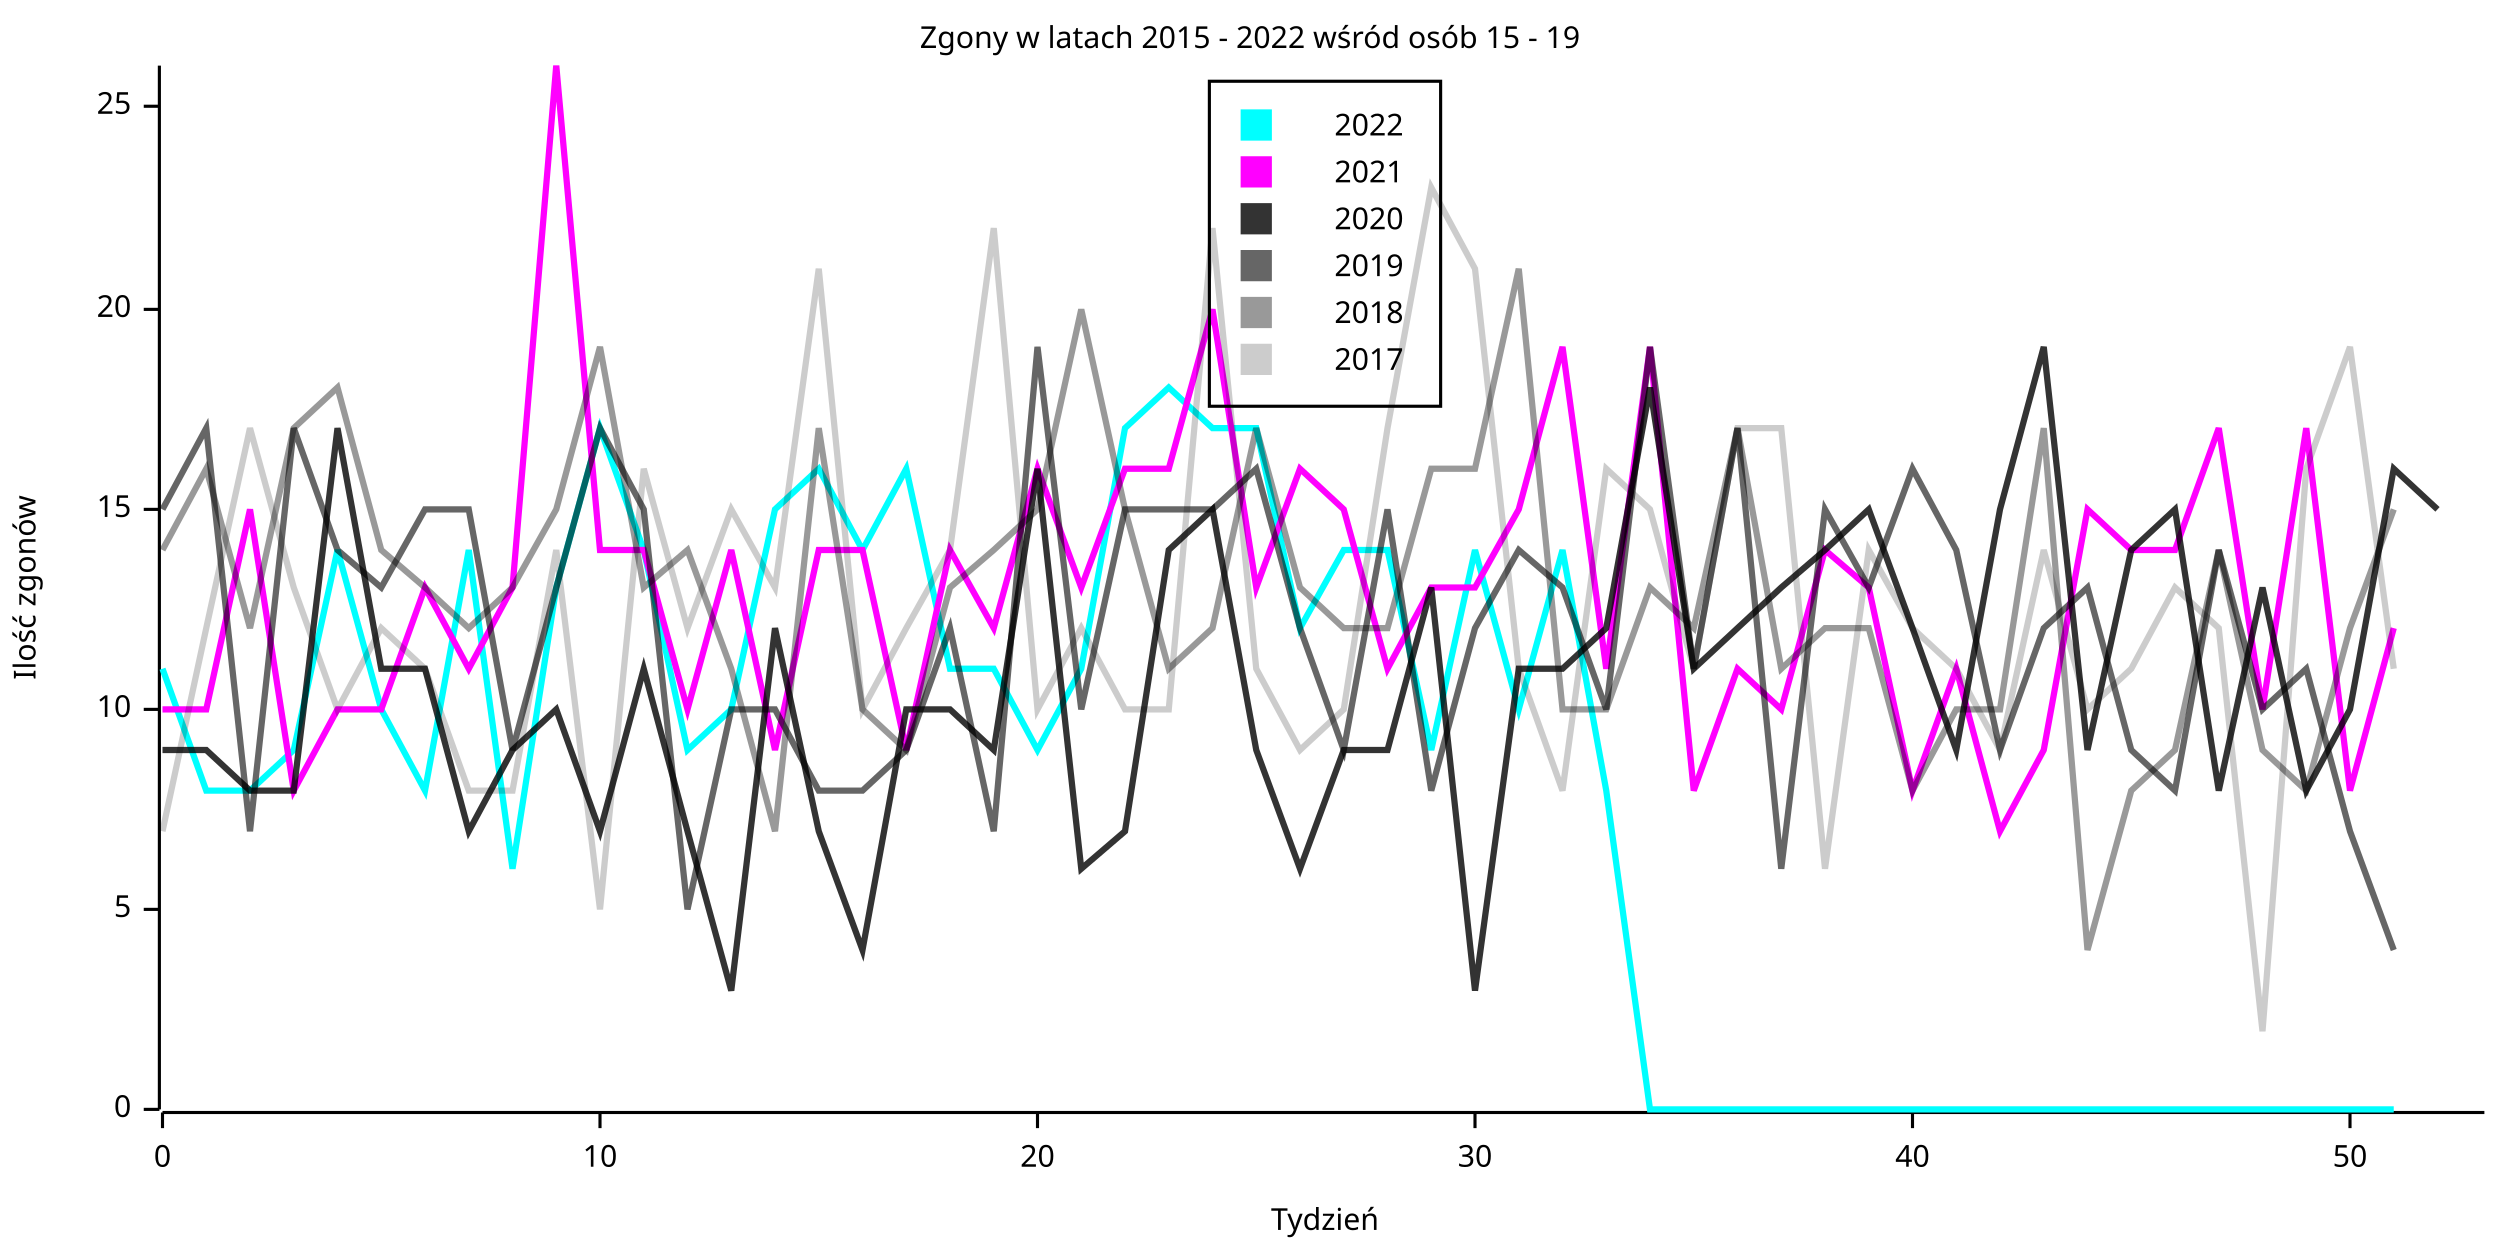
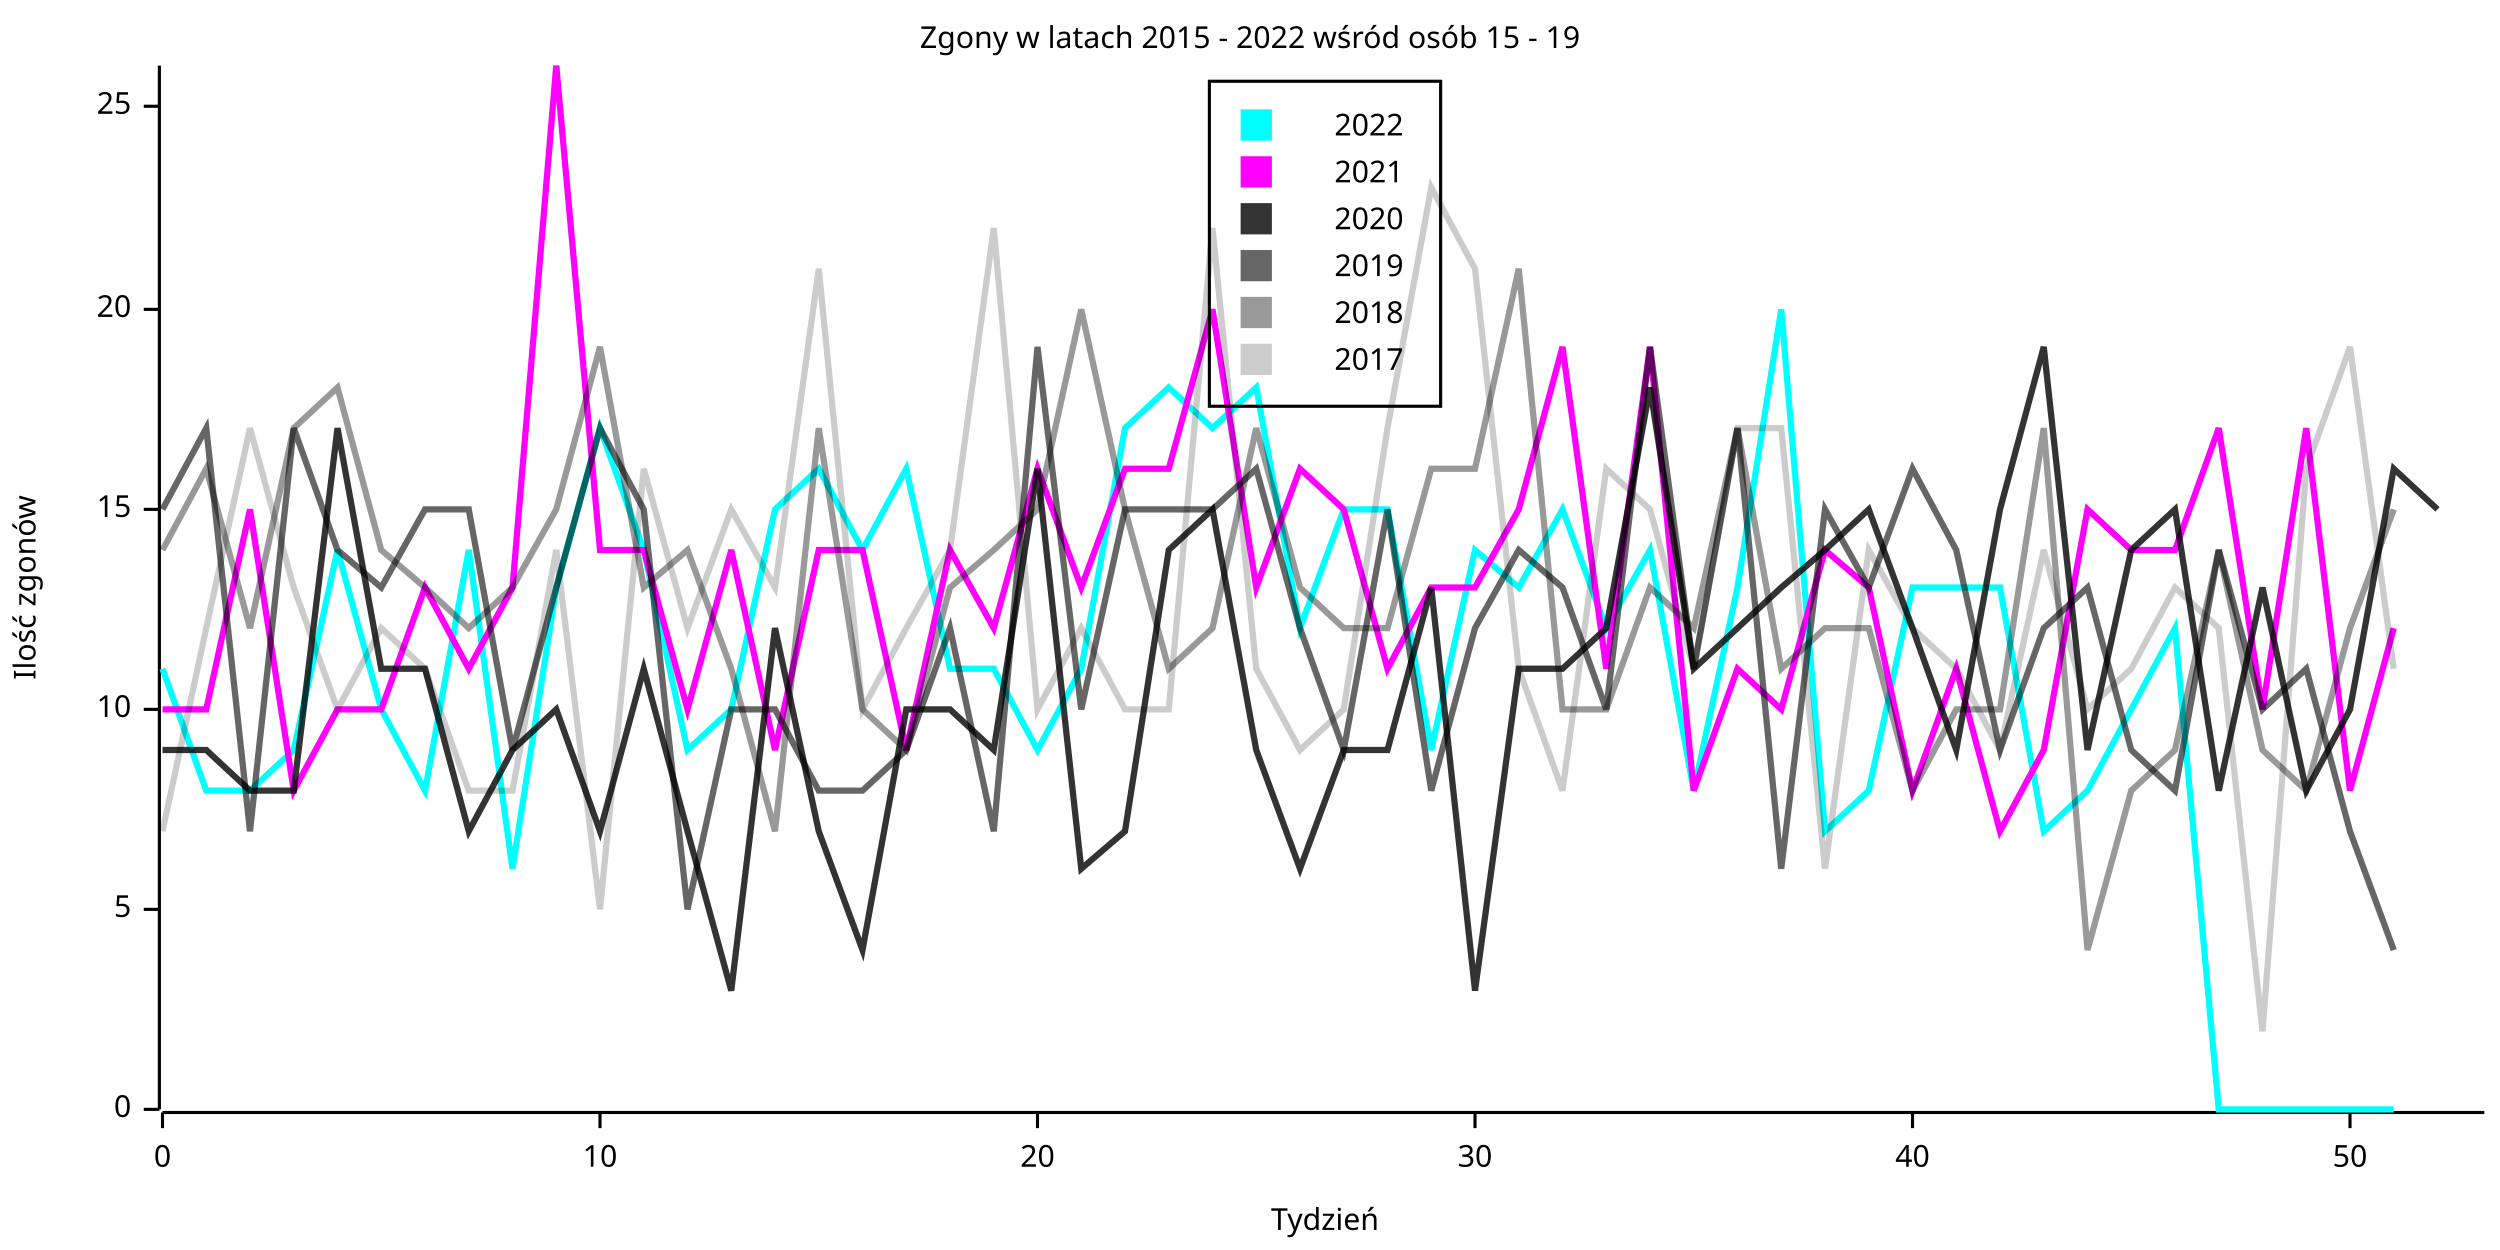
<svg xmlns="http://www.w3.org/2000/svg" width="800" height="400" viewBox="0 0 800 400">
  <rect x="0" y="0" width="800" height="400" opacity="1" fill="#FFFFFF" stroke="none" />
  <text x="400" y="8" dy="0.76em" text-anchor="middle" font-family="sans-serif" font-size="9.677" opacity="1" fill="#000000">
Zgony w latach 2015 - 2022 wśród osób 15 - 19
</text>
  <text x="4" y="188" dy="0.76em" text-anchor="middle" font-family="sans-serif" font-size="9.677" opacity="1" fill="#000000" transform="rotate(270, 4, 188)">
Ilość zgonów
</text>
  <text x="424" y="396" dy="-0.5ex" text-anchor="middle" font-family="sans-serif" font-size="9.677" opacity="1" fill="#000000">
Tydzień
</text>
  <polyline fill="none" opacity="1" stroke="#000000" stroke-width="1" points="51,21 51,355 " />
  <text x="42" y="355" dy="0.5ex" text-anchor="end" font-family="sans-serif" font-size="9.677" opacity="1" fill="#000000">
0
</text>
  <polyline fill="none" opacity="1" stroke="#000000" stroke-width="1" points="46,355 51,355 " />
  <text x="42" y="291" dy="0.5ex" text-anchor="end" font-family="sans-serif" font-size="9.677" opacity="1" fill="#000000">
5
</text>
  <polyline fill="none" opacity="1" stroke="#000000" stroke-width="1" points="46,291 51,291 " />
  <text x="42" y="227" dy="0.5ex" text-anchor="end" font-family="sans-serif" font-size="9.677" opacity="1" fill="#000000">
10
</text>
  <polyline fill="none" opacity="1" stroke="#000000" stroke-width="1" points="46,227 51,227 " />
  <text x="42" y="163" dy="0.5ex" text-anchor="end" font-family="sans-serif" font-size="9.677" opacity="1" fill="#000000">
15
</text>
  <polyline fill="none" opacity="1" stroke="#000000" stroke-width="1" points="46,163 51,163 " />
  <text x="42" y="99" dy="0.5ex" text-anchor="end" font-family="sans-serif" font-size="9.677" opacity="1" fill="#000000">
20
</text>
  <polyline fill="none" opacity="1" stroke="#000000" stroke-width="1" points="46,99 51,99 " />
  <text x="42" y="34" dy="0.5ex" text-anchor="end" font-family="sans-serif" font-size="9.677" opacity="1" fill="#000000">
25
</text>
  <polyline fill="none" opacity="1" stroke="#000000" stroke-width="1" points="46,34 51,34 " />
  <polyline fill="none" opacity="1" stroke="#000000" stroke-width="1" points="52,356 795,356 " />
  <text x="52" y="366" dy="0.76em" text-anchor="middle" font-family="sans-serif" font-size="9.677" opacity="1" fill="#000000">
0
</text>
  <polyline fill="none" opacity="1" stroke="#000000" stroke-width="1" points="52,356 52,361 " />
  <text x="192" y="366" dy="0.76em" text-anchor="middle" font-family="sans-serif" font-size="9.677" opacity="1" fill="#000000">
10
</text>
  <polyline fill="none" opacity="1" stroke="#000000" stroke-width="1" points="192,356 192,361 " />
  <text x="332" y="366" dy="0.76em" text-anchor="middle" font-family="sans-serif" font-size="9.677" opacity="1" fill="#000000">
20
</text>
  <polyline fill="none" opacity="1" stroke="#000000" stroke-width="1" points="332,356 332,361 " />
  <text x="472" y="366" dy="0.76em" text-anchor="middle" font-family="sans-serif" font-size="9.677" opacity="1" fill="#000000">
30
</text>
  <polyline fill="none" opacity="1" stroke="#000000" stroke-width="1" points="472,356 472,361 " />
  <text x="612" y="366" dy="0.76em" text-anchor="middle" font-family="sans-serif" font-size="9.677" opacity="1" fill="#000000">
40
</text>
  <polyline fill="none" opacity="1" stroke="#000000" stroke-width="1" points="612,356 612,361 " />
  <text x="752" y="366" dy="0.76em" text-anchor="middle" font-family="sans-serif" font-size="9.677" opacity="1" fill="#000000">
50
</text>
  <polyline fill="none" opacity="1" stroke="#000000" stroke-width="1" points="752,356 752,361 " />
-   <polyline fill="none" opacity="1" stroke="#00FFFF" stroke-width="2" points="52,214 66,253 80,253 94,240 108,176 122,227 136,253 150,176 164,278 178,188 192,137 206,176 220,240 234,227 248,163 262,150 276,176 290,150 304,214 318,214 332,240 346,214 360,137 374,124 388,137 402,137 416,201 430,176 444,176 458,240 472,176 486,227 500,176 514,253 528,355 542,355 556,355 570,355 584,355 598,355 612,355 626,355 640,355 654,355 668,355 682,355 696,355 710,355 724,355 738,355 752,355 766,355 " />
+   <polyline fill="none" opacity="1" stroke="#00FFFF" stroke-width="2" points="52,214 66,253 80,253 94,240 108,176 122,227 136,253 150,176 164,278 178,188 192,137 206,176 220,240 234,227 248,163 262,150 276,176 290,150 304,214 318,214 332,240 346,214 360,137 374,124 388,137 402,124 416,201 430,163 444,163 458,240 472,176 486,188 500,163 514,201 528,176 542,253 556,188 570,99 584,266 598,253 612,188 626,188 640,188 654,266 668,253 682,227 696,201 710,355 724,355 738,355 752,355 766,355 " />
  <polyline fill="none" opacity="1" stroke="#FF00FF" stroke-width="2" points="52,227 66,227 80,163 94,253 108,227 122,227 136,188 150,214 164,188 178,21 192,176 206,176 220,227 234,176 248,240 262,176 276,176 290,240 304,176 318,201 332,150 346,188 360,150 374,150 388,99 402,188 416,150 430,163 444,214 458,188 472,188 486,163 500,111 514,214 528,111 542,253 556,214 570,227 584,176 598,188 612,253 626,214 640,266 654,240 668,163 682,176 696,176 710,137 724,227 738,137 752,253 766,201 " />
  <polyline fill="none" opacity="0.8" stroke="#000000" stroke-width="2" points="52,240 66,240 80,253 94,253 108,137 122,214 136,214 150,266 164,240 178,227 192,266 206,214 220,266 234,317 248,201 262,266 276,304 290,227 304,227 318,240 332,150 346,278 360,266 374,176 388,163 402,240 416,278 430,240 444,240 458,188 472,317 486,214 500,214 514,201 528,124 542,214 556,201 570,188 584,176 598,163 612,201 626,240 640,163 654,111 668,240 682,176 696,163 710,253 724,188 738,253 752,227 766,150 780,163 " />
  <polyline fill="none" opacity="0.6" stroke="#000000" stroke-width="2" points="52,163 66,137 80,266 94,137 108,176 122,188 136,163 150,163 164,240 178,188 192,137 206,163 220,291 234,227 248,227 262,253 276,253 290,240 304,201 318,266 332,111 346,227 360,163 374,163 388,163 402,150 416,201 430,240 444,163 458,253 472,201 486,176 500,188 514,227 528,111 542,214 556,137 570,278 584,163 598,188 612,150 626,176 640,240 654,201 668,188 682,240 696,253 710,176 724,227 738,214 752,266 766,304 " />
  <polyline fill="none" opacity="0.4" stroke="#000000" stroke-width="2" points="52,176 66,150 80,201 94,137 108,124 122,176 136,188 150,201 164,188 178,163 192,111 206,188 220,176 234,214 248,266 262,137 276,227 290,240 304,188 318,176 332,163 346,99 360,163 374,214 388,201 402,137 416,188 430,201 444,201 458,150 472,150 486,86 500,227 514,227 528,188 542,201 556,137 570,214 584,201 598,201 612,253 626,227 640,227 654,137 668,304 682,253 696,240 710,176 724,240 738,253 752,201 766,163 " />
  <polyline fill="none" opacity="0.2" stroke="#000000" stroke-width="2" points="52,266 66,201 80,137 94,188 108,227 122,201 136,214 150,253 164,253 178,176 192,291 206,150 220,201 234,163 248,188 262,86 276,227 290,201 304,176 318,73 332,227 346,201 360,227 374,227 388,73 402,214 416,240 430,227 444,137 458,60 472,86 486,214 500,253 514,150 528,163 542,214 556,137 570,137 584,278 598,176 612,201 626,214 640,240 654,176 668,227 682,214 696,188 710,201 724,330 738,150 752,111 766,214 " />
  <rect x="387" y="26" width="74" height="104" opacity="1" fill="none" stroke="#000000" />
  <text x="427" y="36" dy="0.76em" text-anchor="start" font-family="sans-serif" font-size="9.677" opacity="1" fill="#000000">
2022
</text>
  <text x="427" y="51" dy="0.76em" text-anchor="start" font-family="sans-serif" font-size="9.677" opacity="1" fill="#000000">
2021
</text>
  <text x="427" y="66" dy="0.76em" text-anchor="start" font-family="sans-serif" font-size="9.677" opacity="1" fill="#000000">
2020
</text>
  <text x="427" y="81" dy="0.76em" text-anchor="start" font-family="sans-serif" font-size="9.677" opacity="1" fill="#000000">
2019
</text>
  <text x="427" y="96" dy="0.76em" text-anchor="start" font-family="sans-serif" font-size="9.677" opacity="1" fill="#000000">
2018
</text>
  <text x="427" y="111" dy="0.76em" text-anchor="start" font-family="sans-serif" font-size="9.677" opacity="1" fill="#000000">
2017
</text>
  <rect x="397" y="35" width="10" height="10" opacity="1" fill="#00FFFF" stroke="none" />
  <rect x="397" y="50" width="10" height="10" opacity="1" fill="#FF00FF" stroke="none" />
  <rect x="397" y="65" width="10" height="10" opacity="0.8" fill="#000000" stroke="none" />
  <rect x="397" y="80" width="10" height="10" opacity="0.6" fill="#000000" stroke="none" />
  <rect x="397" y="95" width="10" height="10" opacity="0.4" fill="#000000" stroke="none" />
  <rect x="397" y="110" width="10" height="10" opacity="0.2" fill="#000000" stroke="none" />
</svg>
